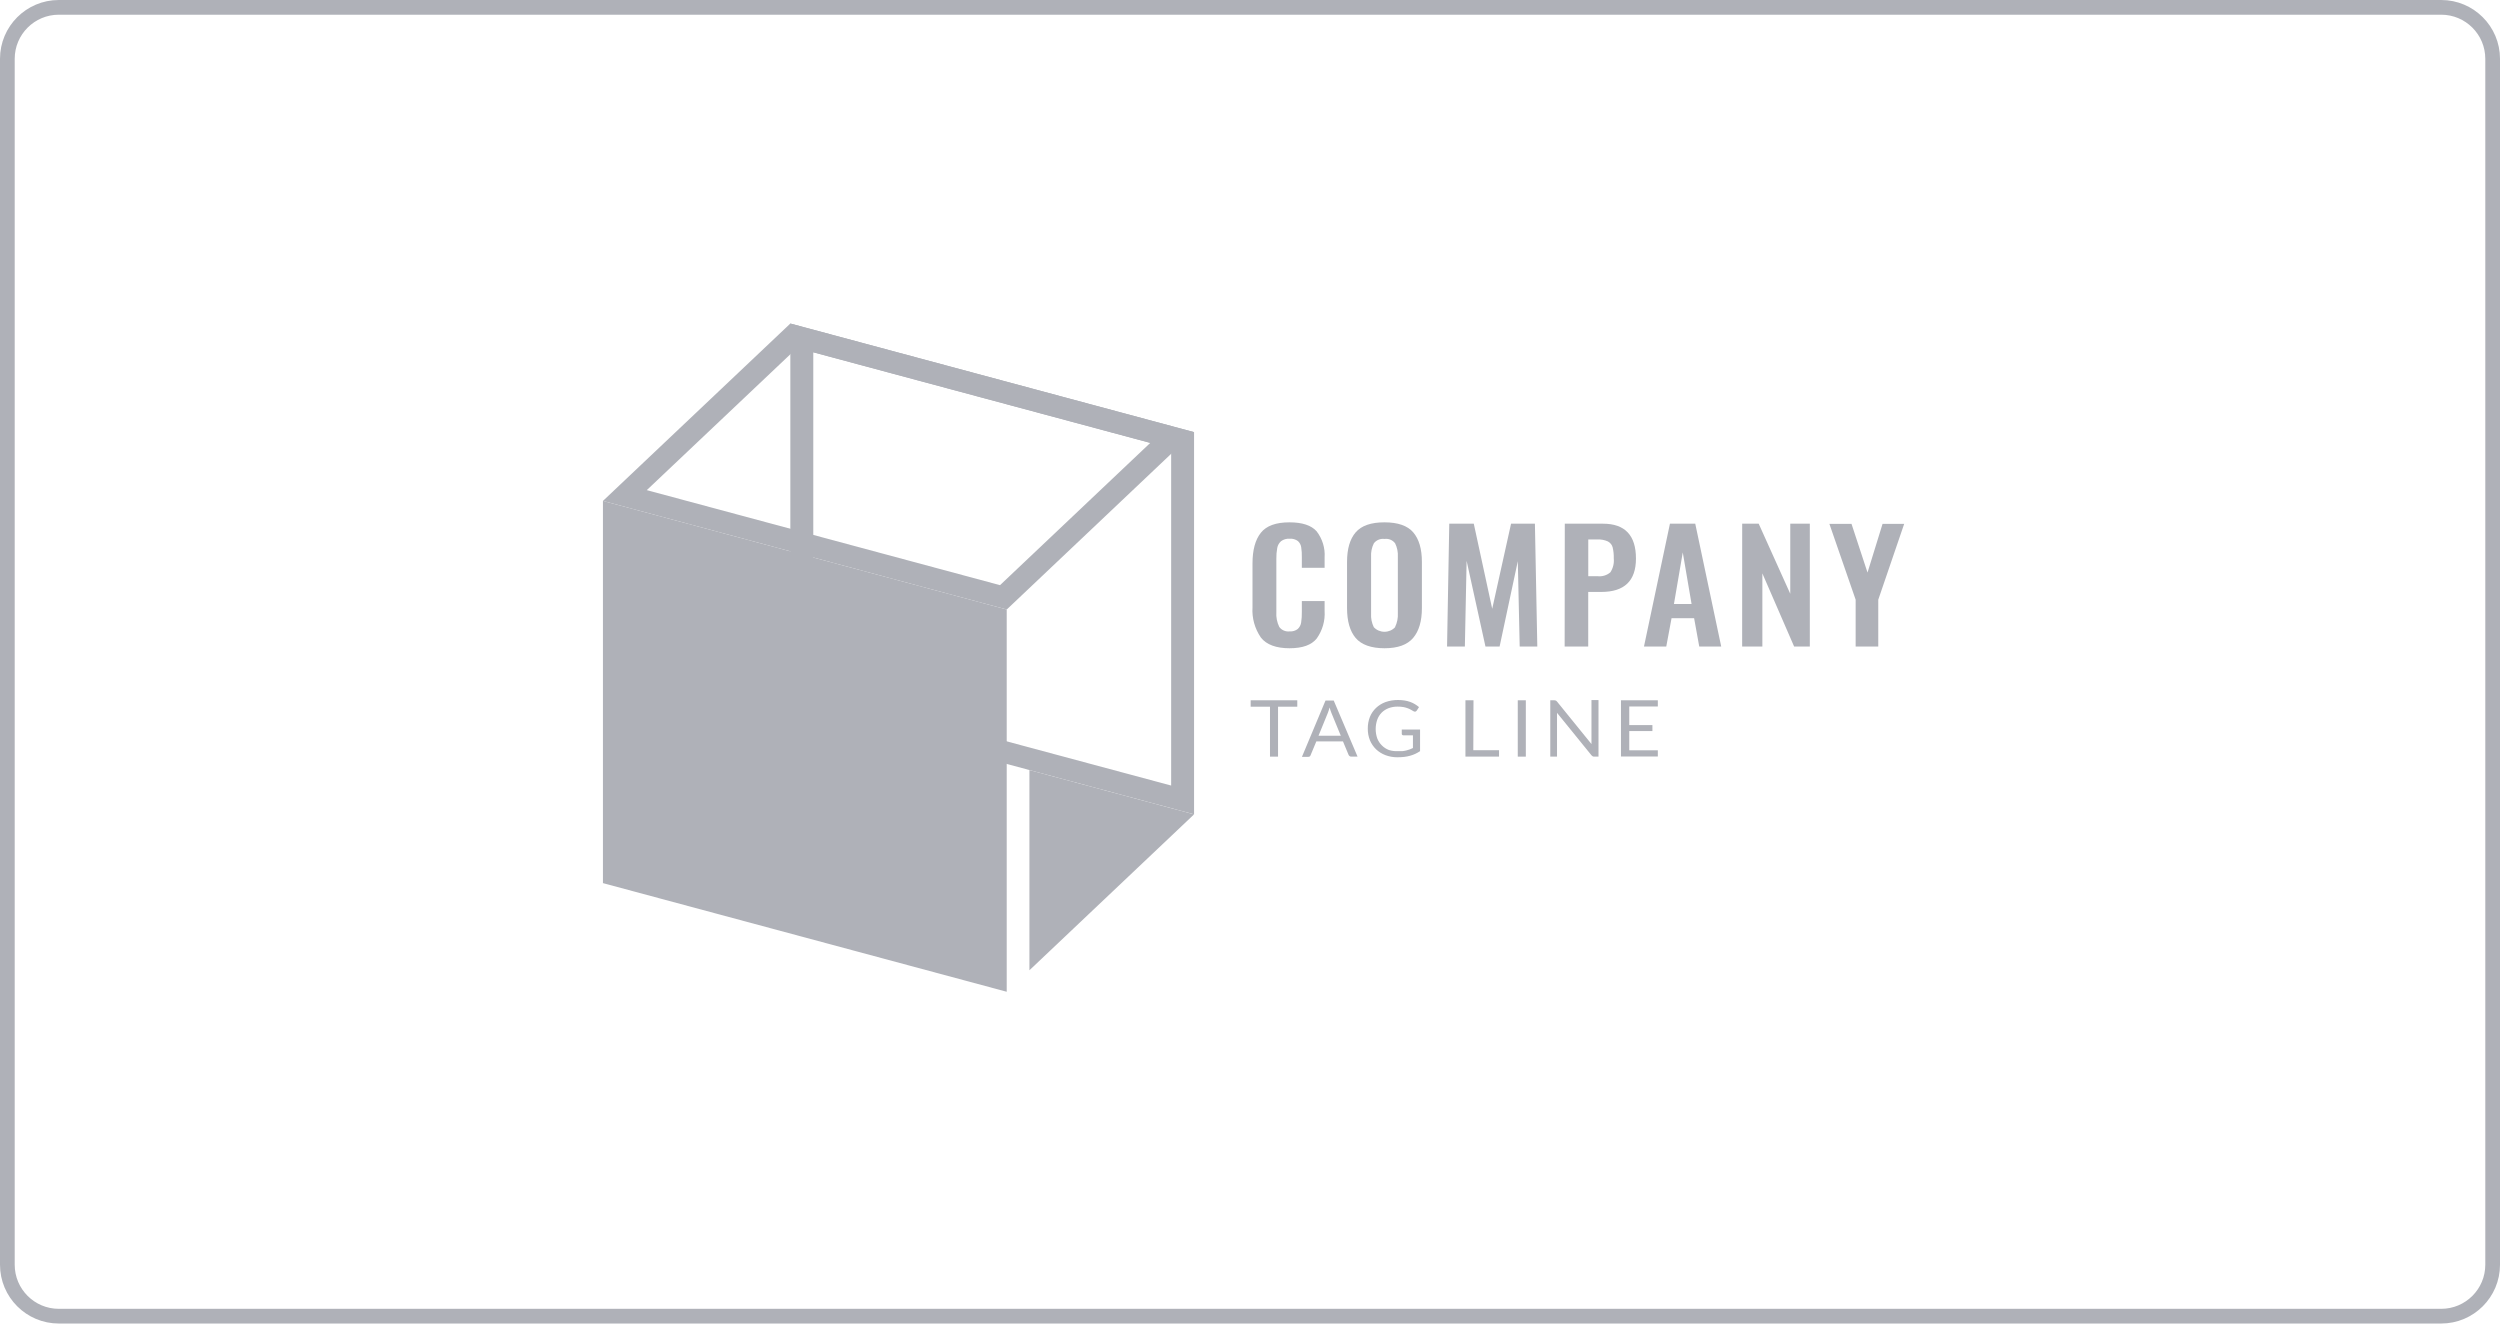
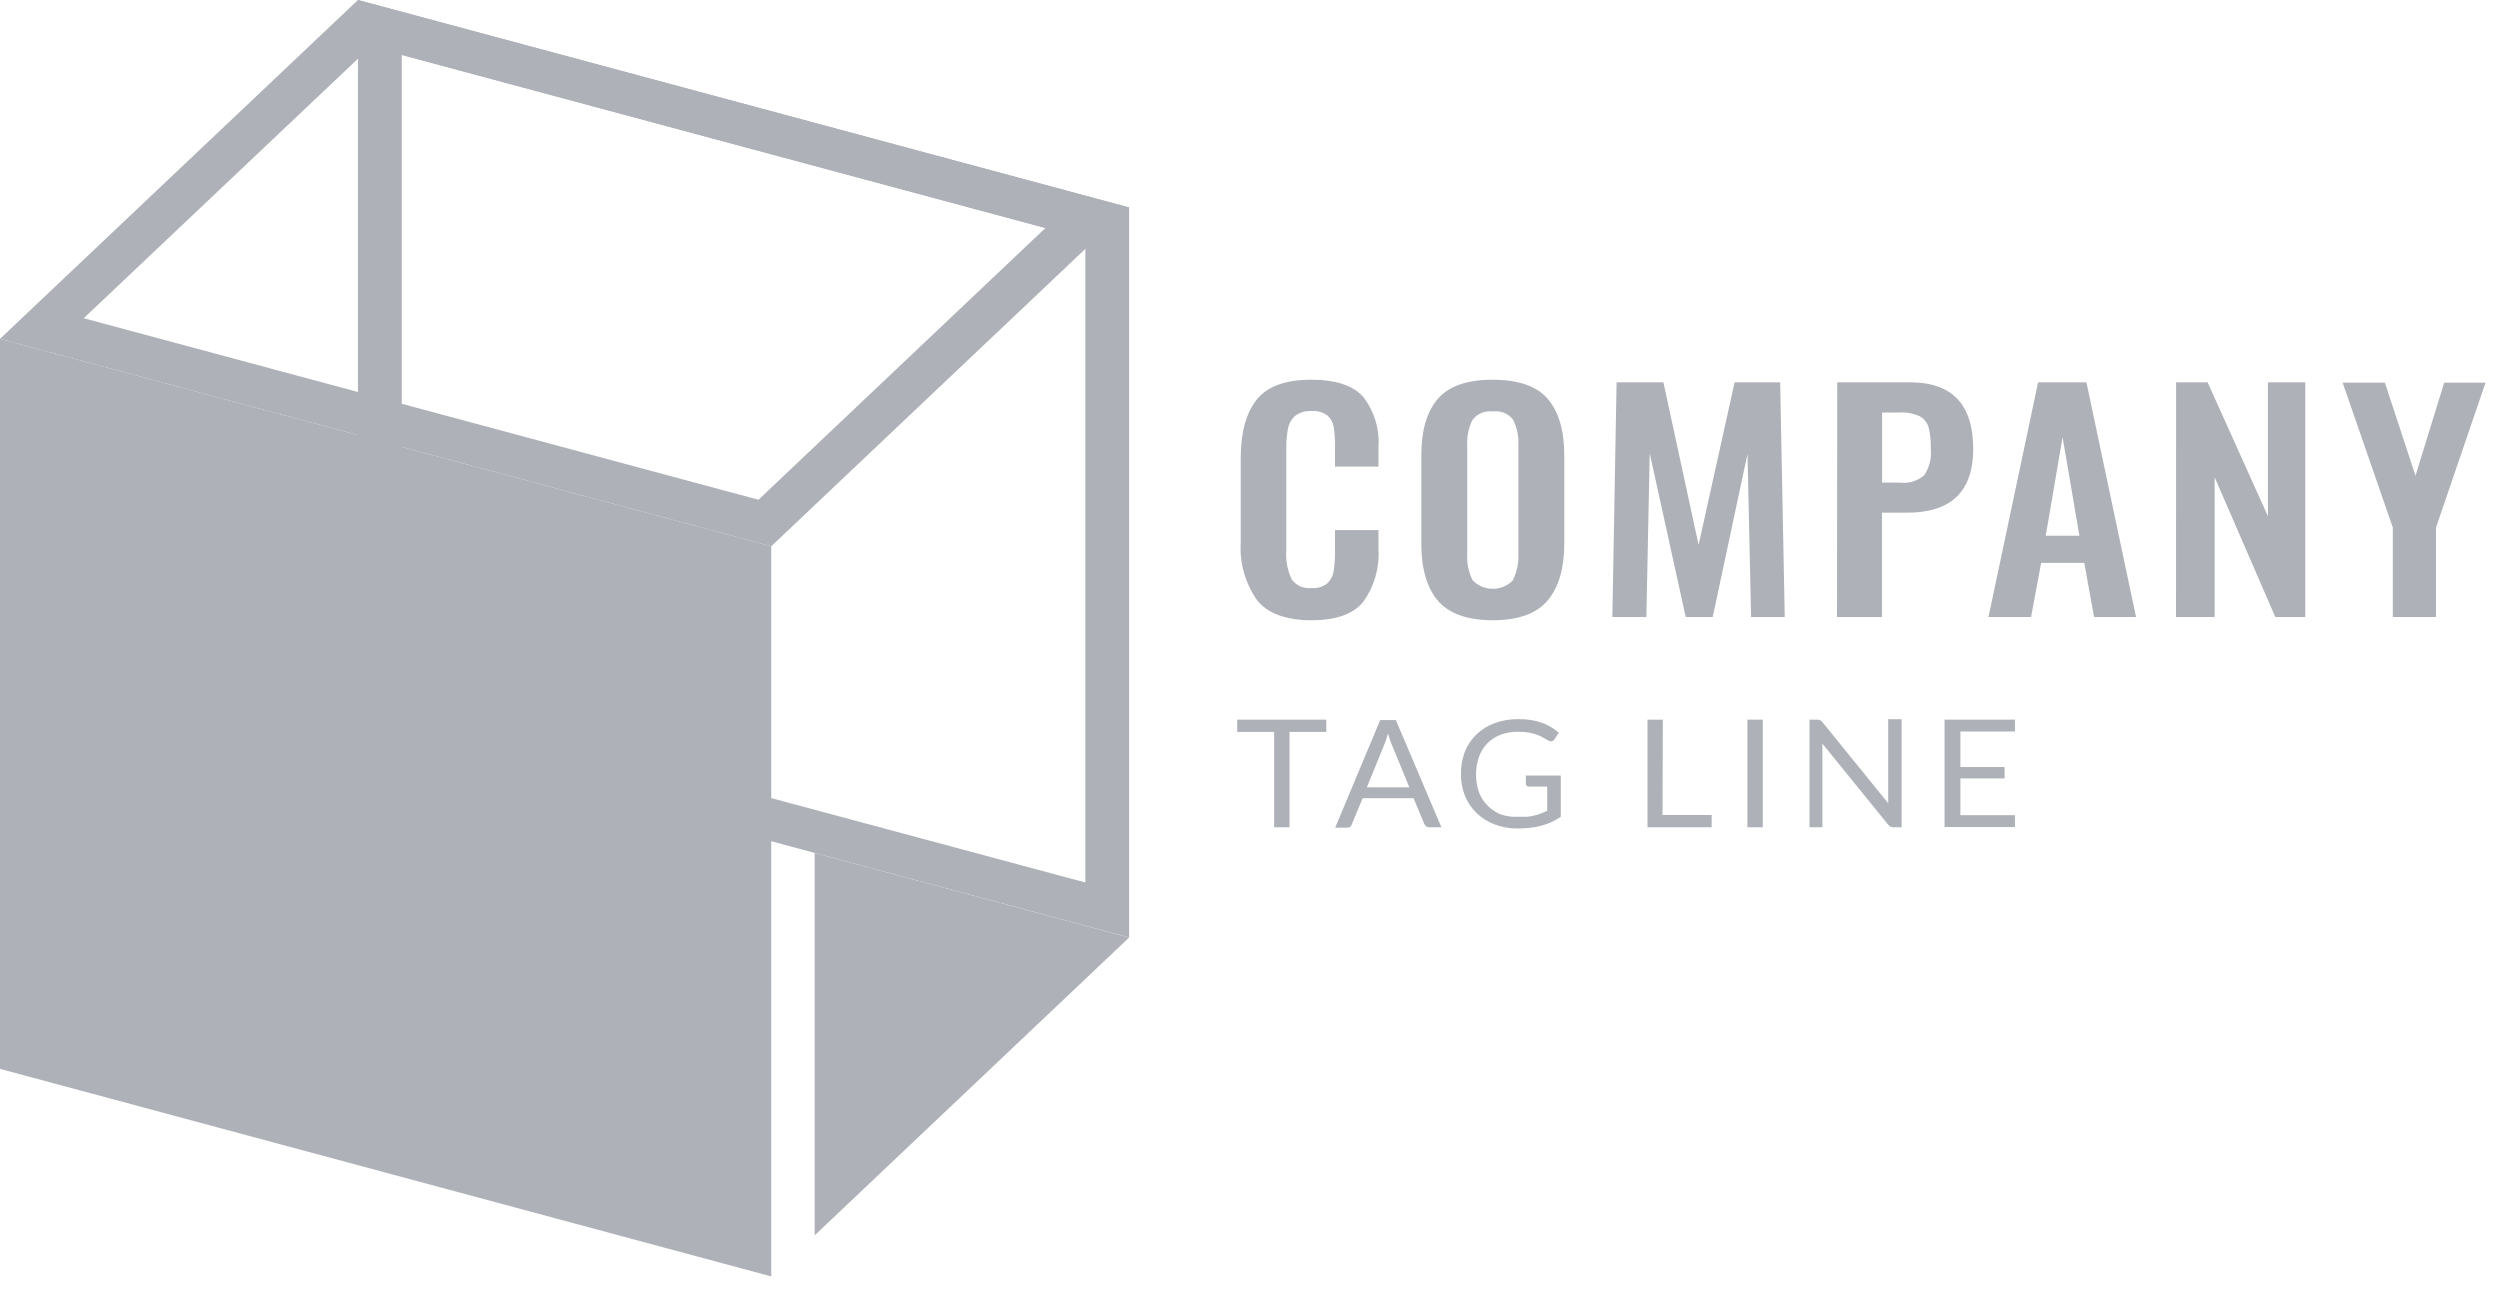
- <svg xmlns="http://www.w3.org/2000/svg" width="170" height="90" viewBox="0 0 170 90" fill="none">
-   <rect x="0.5" y="0.5" width="169" height="89" rx="3.5" stroke="#AFB1B8" />
-   <path d="M85.74 43.353C85.322 42.743 85.123 42.022 85.17 41.296V38.313C85.17 37.399 85.359 36.704 85.737 36.229C86.115 35.754 86.765 35.517 87.686 35.519C88.551 35.519 89.165 35.721 89.529 36.126C89.925 36.642 90.118 37.273 90.073 37.91V38.611H88.525V37.901C88.531 37.669 88.516 37.436 88.481 37.206C88.458 37.049 88.38 36.903 88.26 36.793C88.101 36.675 87.9 36.617 87.699 36.633C87.487 36.618 87.276 36.678 87.109 36.803C86.974 36.924 86.884 37.084 86.853 37.258C86.808 37.501 86.788 37.748 86.792 37.995V41.615C86.767 41.964 86.835 42.313 86.99 42.631C87.067 42.739 87.174 42.824 87.299 42.877C87.424 42.931 87.562 42.951 87.699 42.935C87.897 42.95 88.094 42.891 88.247 42.771C88.373 42.652 88.454 42.498 88.478 42.331C88.514 42.091 88.53 41.848 88.525 41.606V40.871H90.073V41.542C90.117 42.206 89.929 42.864 89.538 43.417C89.183 43.86 88.577 44.081 87.686 44.081C86.795 44.081 86.122 43.845 85.74 43.353Z" fill="#AFB1B8" />
-   <path d="M92.186 43.384C91.795 42.919 91.599 42.243 91.599 41.348V38.21C91.599 37.324 91.795 36.654 92.186 36.199C92.577 35.744 93.23 35.517 94.147 35.519C95.057 35.519 95.708 35.746 96.099 36.199C96.49 36.654 96.689 37.324 96.689 38.21V41.348C96.689 42.234 96.49 42.913 96.092 43.381C95.695 43.848 95.048 44.081 94.147 44.081C93.246 44.081 92.58 43.845 92.186 43.384ZM94.868 42.631C95.008 42.34 95.072 42.022 95.054 41.703V37.861C95.072 37.548 95.009 37.236 94.871 36.951C94.793 36.841 94.683 36.755 94.555 36.701C94.427 36.647 94.286 36.629 94.147 36.648C94.008 36.629 93.866 36.648 93.738 36.702C93.609 36.755 93.499 36.842 93.419 36.951C93.279 37.235 93.215 37.548 93.234 37.861V41.721C93.214 42.04 93.278 42.359 93.419 42.649C93.51 42.747 93.621 42.826 93.746 42.88C93.871 42.933 94.007 42.961 94.144 42.961C94.281 42.961 94.417 42.933 94.542 42.88C94.666 42.826 94.778 42.747 94.868 42.649V42.631Z" fill="#AFB1B8" />
-   <path d="M98.55 35.611H100.217L101.47 41.399L102.752 35.611H104.374L104.537 43.966H103.339L103.211 38.159L101.973 43.966H101.012L99.73 38.138L99.611 43.966H98.4L98.55 35.611Z" fill="#AFB1B8" />
-   <path d="M106.406 35.611H109.002C110.497 35.611 111.245 36.401 111.245 37.983C111.245 39.498 110.458 40.254 108.883 40.252H107.999V43.966H106.396L106.406 35.611ZM108.624 39.181C108.782 39.2 108.943 39.187 109.095 39.141C109.247 39.096 109.387 39.019 109.505 38.917C109.689 38.635 109.77 38.304 109.736 37.974C109.744 37.719 109.718 37.464 109.659 37.215C109.636 37.132 109.596 37.054 109.541 36.986C109.486 36.918 109.417 36.861 109.338 36.818C109.116 36.717 108.87 36.671 108.624 36.685H108.002V39.181H108.624Z" fill="#AFB1B8" />
-   <path d="M113.556 35.611H115.277L117.043 43.966H115.549L115.2 42.039H113.665L113.306 43.966H111.79L113.556 35.611ZM115.027 41.072L114.428 37.564L113.828 41.072H115.027Z" fill="#AFB1B8" />
-   <path d="M118.469 35.611H119.591L121.738 40.377V35.611H123.068V43.966H122.001L119.841 38.99V43.966H118.466L118.469 35.611Z" fill="#AFB1B8" />
-   <path d="M126.184 40.78L124.398 35.622H125.902L126.991 38.935L128.014 35.622H129.485L127.722 40.78V43.966H126.184V40.78Z" fill="#AFB1B8" />
-   <path d="M88.215 47.619V48.056H86.907V51.451H86.359V48.056H85.045V47.619H88.215Z" fill="#AFB1B8" />
-   <path d="M92.314 51.451H91.891C91.848 51.454 91.805 51.441 91.772 51.415C91.74 51.392 91.716 51.362 91.702 51.327L91.323 50.417H89.51L89.131 51.327C89.121 51.365 89.101 51.4 89.074 51.43C89.04 51.455 88.998 51.468 88.955 51.466H88.532L90.135 47.635H90.692L92.314 51.451ZM89.66 50.028H91.173L90.532 48.469C90.485 48.351 90.445 48.23 90.413 48.108C90.391 48.181 90.372 48.25 90.352 48.311L90.295 48.472L89.66 50.028Z" fill="#AFB1B8" />
-   <path d="M95.077 51.075C95.177 51.08 95.278 51.08 95.378 51.075C95.465 51.066 95.55 51.051 95.634 51.029C95.713 51.011 95.79 50.988 95.865 50.959C95.936 50.932 96.006 50.899 96.08 50.865V50.004H95.439C95.423 50.005 95.407 50.002 95.392 49.997C95.377 49.992 95.364 49.984 95.352 49.973C95.342 49.965 95.333 49.954 95.328 49.942C95.322 49.93 95.32 49.917 95.32 49.904V49.609H96.564V51.078C96.462 51.147 96.355 51.208 96.243 51.26C96.129 51.313 96.01 51.357 95.888 51.39C95.756 51.427 95.622 51.453 95.487 51.469C95.332 51.486 95.175 51.494 95.019 51.494C94.743 51.496 94.468 51.447 94.211 51.351C93.971 51.26 93.753 51.123 93.57 50.95C93.392 50.776 93.251 50.569 93.157 50.344C93.056 50.09 93.006 49.82 93.01 49.549C93.006 49.276 93.055 49.004 93.154 48.748C93.246 48.52 93.387 48.314 93.567 48.141C93.75 47.968 93.968 47.833 94.208 47.743C94.483 47.645 94.774 47.597 95.067 47.6C95.216 47.6 95.365 47.611 95.513 47.634C95.643 47.654 95.771 47.687 95.894 47.731C96.006 47.771 96.113 47.822 96.214 47.883C96.313 47.943 96.406 48.01 96.493 48.083L96.339 48.32C96.327 48.341 96.309 48.359 96.287 48.372C96.265 48.385 96.24 48.392 96.214 48.392C96.179 48.391 96.144 48.381 96.115 48.362C96.067 48.338 96.016 48.307 95.958 48.271C95.89 48.231 95.818 48.196 95.743 48.168C95.648 48.132 95.549 48.103 95.448 48.083C95.314 48.06 95.178 48.048 95.041 48.05C94.83 48.047 94.62 48.083 94.423 48.156C94.245 48.224 94.084 48.327 93.952 48.459C93.819 48.597 93.717 48.759 93.654 48.936C93.51 49.351 93.51 49.798 93.654 50.213C93.724 50.393 93.833 50.558 93.974 50.696C94.106 50.827 94.265 50.93 94.442 50.999C94.646 51.065 94.862 51.091 95.077 51.075Z" fill="#AFB1B8" />
-   <path d="M100.185 51.014H101.935V51.451H99.65V47.619H100.198L100.185 51.014Z" fill="#AFB1B8" />
-   <path d="M103.756 51.451H103.208V47.619H103.756V51.451Z" fill="#AFB1B8" />
-   <path d="M105.794 47.637C105.826 47.655 105.855 47.678 105.877 47.707L108.22 50.596C108.217 50.55 108.217 50.505 108.22 50.459C108.22 50.416 108.22 50.374 108.22 50.335V47.604H108.698V51.451H108.422C108.381 51.454 108.34 51.447 108.303 51.43C108.27 51.411 108.241 51.386 108.217 51.357L105.877 48.472C105.877 48.517 105.877 48.559 105.877 48.602C105.877 48.645 105.877 48.684 105.877 48.72V51.451H105.419V47.619H105.704C105.735 47.619 105.766 47.625 105.794 47.637Z" fill="#AFB1B8" />
-   <path d="M112.732 47.619V48.041H110.79V49.306H112.364V49.712H110.79V51.02H112.732V51.442H110.226V47.619H112.732Z" fill="#AFB1B8" />
-   <path d="M55.303 23.954L79.638 30.495V53.417L55.303 46.879V23.954ZM53.743 22V47.992L81.196 55.374V29.385L53.743 22Z" fill="#AFB1B8" />
-   <path d="M68.457 67.44L41 60.052V34.062L68.457 41.447V67.44Z" fill="#AFB1B8" />
-   <path d="M54.198 23.66L78.216 30.119L68.001 39.791L43.981 33.329L54.198 23.66ZM53.743 22L41 34.063L68.457 41.448L81.196 29.385L53.743 22Z" fill="#AFB1B8" />
-   <path d="M70.001 65.978L81.196 55.377L70.001 52.365V65.978Z" fill="#AFB1B8" />
+ <svg xmlns="http://www.w3.org/2000/svg" width="89" height="46" viewBox="0 0 89 46" fill="none">
+   <path d="M44.74 21.353C44.322 20.743 44.123 20.022 44.17 19.296V16.314C44.17 15.399 44.359 14.704 44.737 14.229C45.115 13.754 45.765 13.517 46.686 13.519C47.551 13.519 48.165 13.721 48.529 14.126C48.925 14.642 49.118 15.273 49.074 15.91V16.611H47.526V15.901C47.531 15.668 47.516 15.436 47.481 15.206C47.458 15.049 47.38 14.903 47.26 14.793C47.101 14.675 46.9 14.617 46.699 14.633C46.487 14.618 46.276 14.678 46.109 14.803C45.974 14.924 45.884 15.084 45.852 15.258C45.808 15.501 45.788 15.748 45.792 15.995V19.615C45.767 19.964 45.836 20.313 45.99 20.631C46.067 20.739 46.174 20.824 46.299 20.878C46.424 20.931 46.562 20.951 46.699 20.935C46.897 20.95 47.094 20.891 47.247 20.771C47.373 20.652 47.454 20.498 47.477 20.331C47.514 20.091 47.53 19.848 47.526 19.606V18.871H49.074V19.542C49.117 20.206 48.929 20.864 48.538 21.417C48.182 21.86 47.577 22.081 46.686 22.081C45.795 22.081 45.122 21.845 44.74 21.353Z" fill="#AFB1B8" />
+   <path d="M51.186 21.384C50.795 20.919 50.599 20.243 50.599 19.348V16.21C50.599 15.324 50.795 14.654 51.186 14.199C51.577 13.744 52.23 13.517 53.147 13.519C54.057 13.519 54.708 13.746 55.099 14.199C55.49 14.654 55.688 15.324 55.688 16.21V19.348C55.688 20.234 55.49 20.913 55.092 21.381C54.695 21.848 54.048 22.081 53.147 22.081C52.246 22.081 51.58 21.845 51.186 21.384ZM53.868 20.631C54.008 20.34 54.072 20.022 54.054 19.703V15.861C54.072 15.549 54.009 15.236 53.871 14.951C53.793 14.841 53.683 14.755 53.555 14.701C53.427 14.647 53.286 14.629 53.147 14.648C53.008 14.629 52.866 14.648 52.738 14.702C52.609 14.755 52.499 14.842 52.419 14.951C52.279 15.235 52.215 15.548 52.234 15.861V19.721C52.214 20.04 52.278 20.359 52.419 20.649C52.51 20.747 52.621 20.826 52.746 20.88C52.871 20.933 53.007 20.961 53.144 20.961C53.281 20.961 53.417 20.933 53.542 20.88C53.666 20.826 53.778 20.747 53.868 20.649V20.631Z" fill="#AFB1B8" />
+   <path d="M57.55 13.611H59.217L60.47 19.399L61.752 13.611H63.374L63.537 21.966H62.339L62.211 16.159L60.973 21.966H60.012L58.73 16.138L58.611 21.966H57.4L57.55 13.611Z" fill="#AFB1B8" />
+   <path d="M65.406 13.611H68.002C69.498 13.611 70.246 14.401 70.246 15.983C70.246 17.498 69.458 18.254 67.883 18.252H66.999V21.966H65.397L65.406 13.611ZM67.624 17.181C67.782 17.201 67.943 17.187 68.095 17.141C68.247 17.096 68.387 17.019 68.505 16.918C68.689 16.635 68.77 16.304 68.736 15.974C68.744 15.719 68.719 15.464 68.659 15.216C68.636 15.132 68.596 15.055 68.541 14.986C68.486 14.918 68.417 14.861 68.339 14.818C68.116 14.717 67.87 14.671 67.624 14.685H67.002V17.181H67.624Z" fill="#AFB1B8" />
+   <path d="M72.556 13.611H74.277L76.043 21.966H74.549L74.2 20.039H72.665L72.306 21.966H70.79L72.556 13.611ZM74.027 19.072L73.428 15.564L72.828 19.072H74.027Z" fill="#AFB1B8" />
+   <path d="M77.469 13.611H78.591L80.738 18.377V13.611H82.068V21.966H81.001L78.841 16.99V21.966H77.466L77.469 13.611Z" fill="#AFB1B8" />
+   <path d="M85.184 18.78L83.398 13.622H84.901L85.991 16.935L87.014 13.622H88.485L86.722 18.78V21.966H85.184V18.78Z" fill="#AFB1B8" />
+   <path d="M47.215 25.619V26.056H45.907V29.451H45.359V26.056H44.045V25.619H47.215Z" fill="#AFB1B8" />
+   <path d="M51.314 29.451H50.891C50.848 29.454 50.806 29.441 50.772 29.415C50.74 29.392 50.716 29.362 50.702 29.327L50.324 28.417H48.51L48.132 29.327C48.121 29.365 48.101 29.4 48.074 29.43C48.04 29.455 47.998 29.468 47.955 29.466H47.532L49.135 25.634H49.692L51.314 29.451ZM48.66 28.028H50.173L49.532 26.469C49.485 26.351 49.445 26.23 49.413 26.108C49.391 26.181 49.372 26.25 49.353 26.311L49.295 26.472L48.66 28.028Z" fill="#AFB1B8" />
+   <path d="M54.077 29.075C54.177 29.08 54.278 29.08 54.378 29.075C54.465 29.066 54.55 29.051 54.634 29.029C54.713 29.011 54.79 28.988 54.865 28.959C54.936 28.932 55.006 28.899 55.08 28.866V28.004H54.439C54.423 28.005 54.407 28.002 54.392 27.997C54.377 27.992 54.364 27.984 54.352 27.973C54.342 27.965 54.333 27.954 54.328 27.942C54.322 27.93 54.32 27.917 54.32 27.904V27.609H55.564V29.078C55.462 29.147 55.355 29.207 55.243 29.26C55.129 29.313 55.01 29.357 54.888 29.39C54.756 29.427 54.622 29.453 54.487 29.469C54.331 29.486 54.175 29.494 54.019 29.494C53.742 29.496 53.468 29.447 53.211 29.351C52.971 29.26 52.753 29.123 52.57 28.95C52.392 28.776 52.251 28.57 52.157 28.344C52.056 28.09 52.006 27.82 52.01 27.549C52.006 27.276 52.055 27.004 52.154 26.747C52.246 26.52 52.387 26.314 52.567 26.141C52.75 25.968 52.968 25.833 53.208 25.743C53.483 25.645 53.774 25.597 54.067 25.601C54.216 25.6 54.365 25.611 54.513 25.634C54.643 25.654 54.771 25.686 54.894 25.731C55.006 25.771 55.113 25.822 55.214 25.883C55.313 25.943 55.406 26.009 55.493 26.083L55.339 26.32C55.327 26.341 55.309 26.359 55.287 26.372C55.265 26.385 55.24 26.392 55.214 26.392C55.179 26.391 55.145 26.381 55.115 26.362C55.067 26.338 55.016 26.308 54.958 26.271C54.89 26.231 54.818 26.196 54.743 26.168C54.648 26.132 54.549 26.103 54.448 26.083C54.314 26.06 54.178 26.048 54.041 26.05C53.83 26.047 53.62 26.083 53.423 26.156C53.245 26.224 53.084 26.327 52.952 26.459C52.819 26.597 52.717 26.759 52.654 26.936C52.511 27.351 52.511 27.798 52.654 28.213C52.724 28.393 52.833 28.558 52.974 28.695C53.106 28.827 53.265 28.93 53.442 28.999C53.646 29.065 53.862 29.091 54.077 29.075V29.075Z" fill="#AFB1B8" />
+   <path d="M59.185 29.014H60.935V29.451H58.65V25.619H59.198L59.185 29.014Z" fill="#AFB1B8" />
+   <path d="M62.756 29.451H62.208V25.619H62.756V29.451Z" fill="#AFB1B8" />
+   <path d="M64.794 25.637C64.826 25.655 64.855 25.678 64.877 25.707L67.22 28.596C67.217 28.55 67.217 28.505 67.22 28.459C67.22 28.416 67.22 28.374 67.22 28.335V25.604H67.698V29.451H67.422C67.381 29.454 67.34 29.447 67.303 29.43C67.27 29.411 67.241 29.386 67.217 29.357L64.877 26.472C64.877 26.517 64.877 26.559 64.877 26.602C64.877 26.645 64.877 26.684 64.877 26.72V29.451H64.419V25.619H64.704C64.735 25.619 64.766 25.625 64.794 25.637V25.637Z" fill="#AFB1B8" />
+   <path d="M71.732 25.619V26.041H69.79V27.306H71.364V27.712H69.79V29.02H71.732V29.442H69.226V25.619H71.732Z" fill="#AFB1B8" />
+   <path d="M14.303 1.954L38.639 8.495V31.417L14.303 24.879V1.954ZM12.743 0V25.992L40.196 33.374V7.385L12.743 0Z" fill="#AFB1B8" />
+   <path d="M27.456 45.44L0 38.052V12.062L27.456 19.447V45.44Z" fill="#AFB1B8" />
+   <path d="M13.198 1.66L37.215 8.119L27.001 17.791L2.981 11.329L13.198 1.66ZM12.743 0L0 12.063L27.456 19.448L40.196 7.385L12.743 0Z" fill="#AFB1B8" />
+   <path d="M29.002 43.978L40.196 33.377L29.002 30.365V43.978Z" fill="#AFB1B8" />
</svg>
